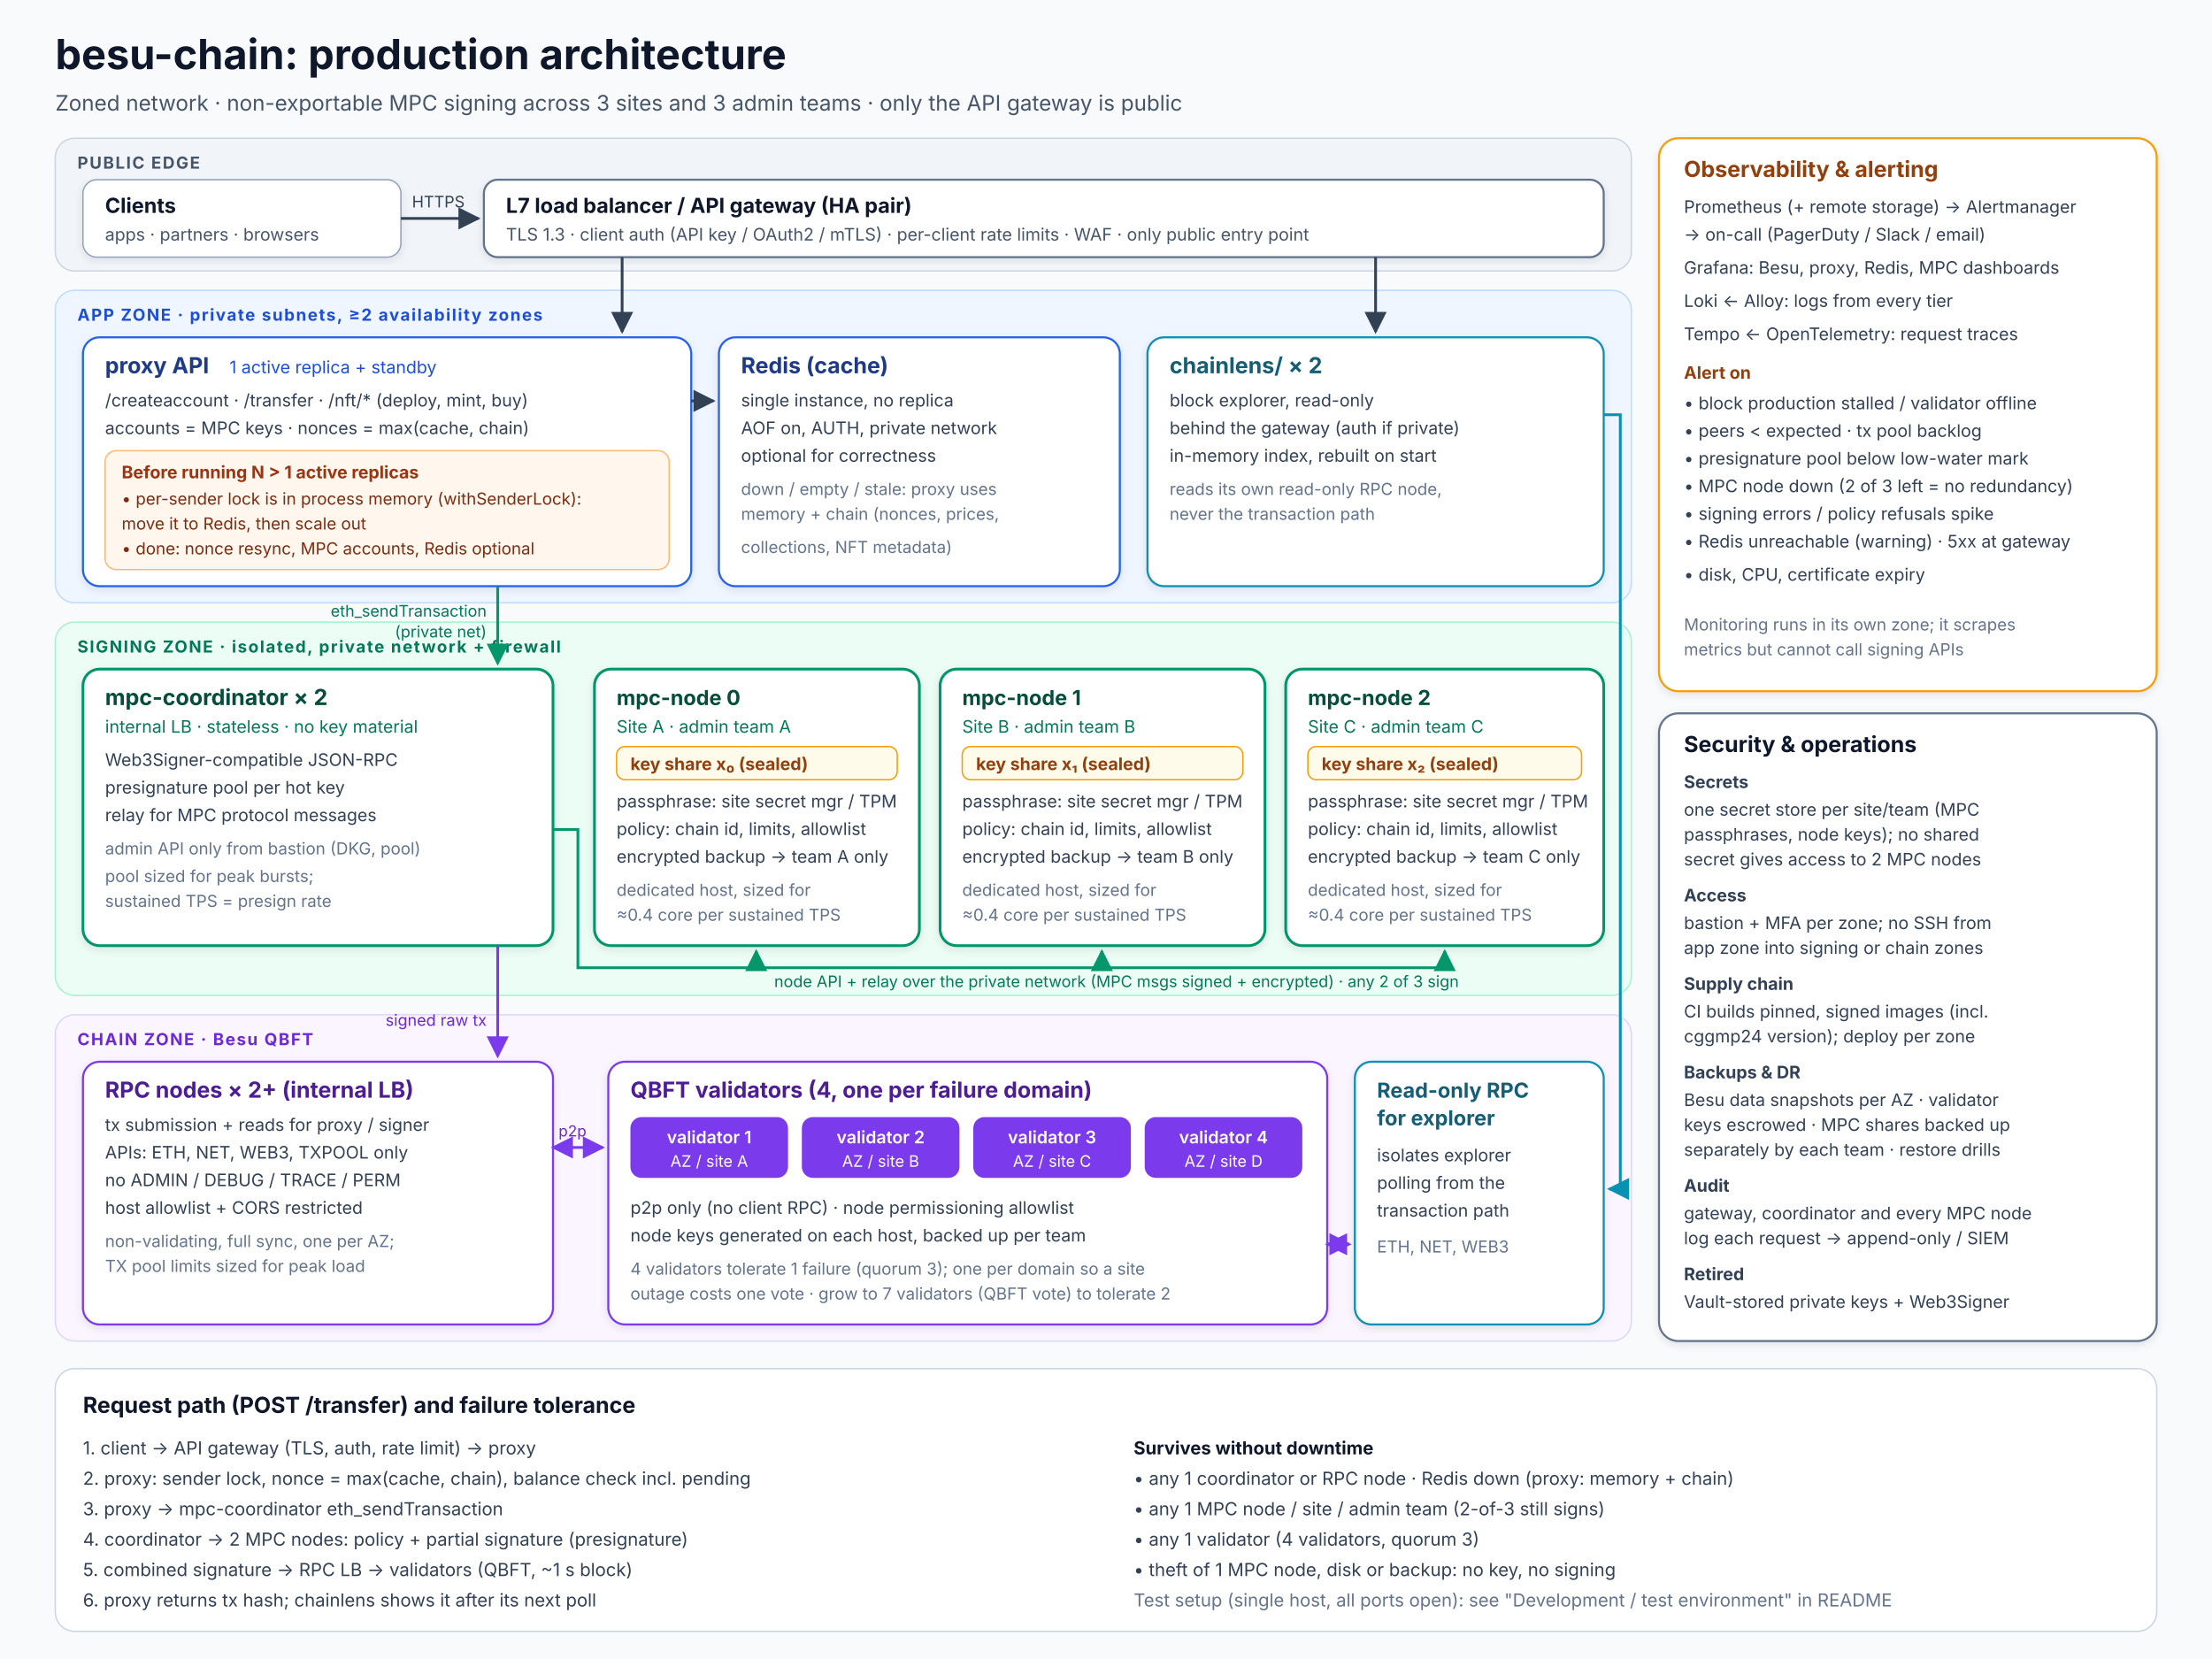
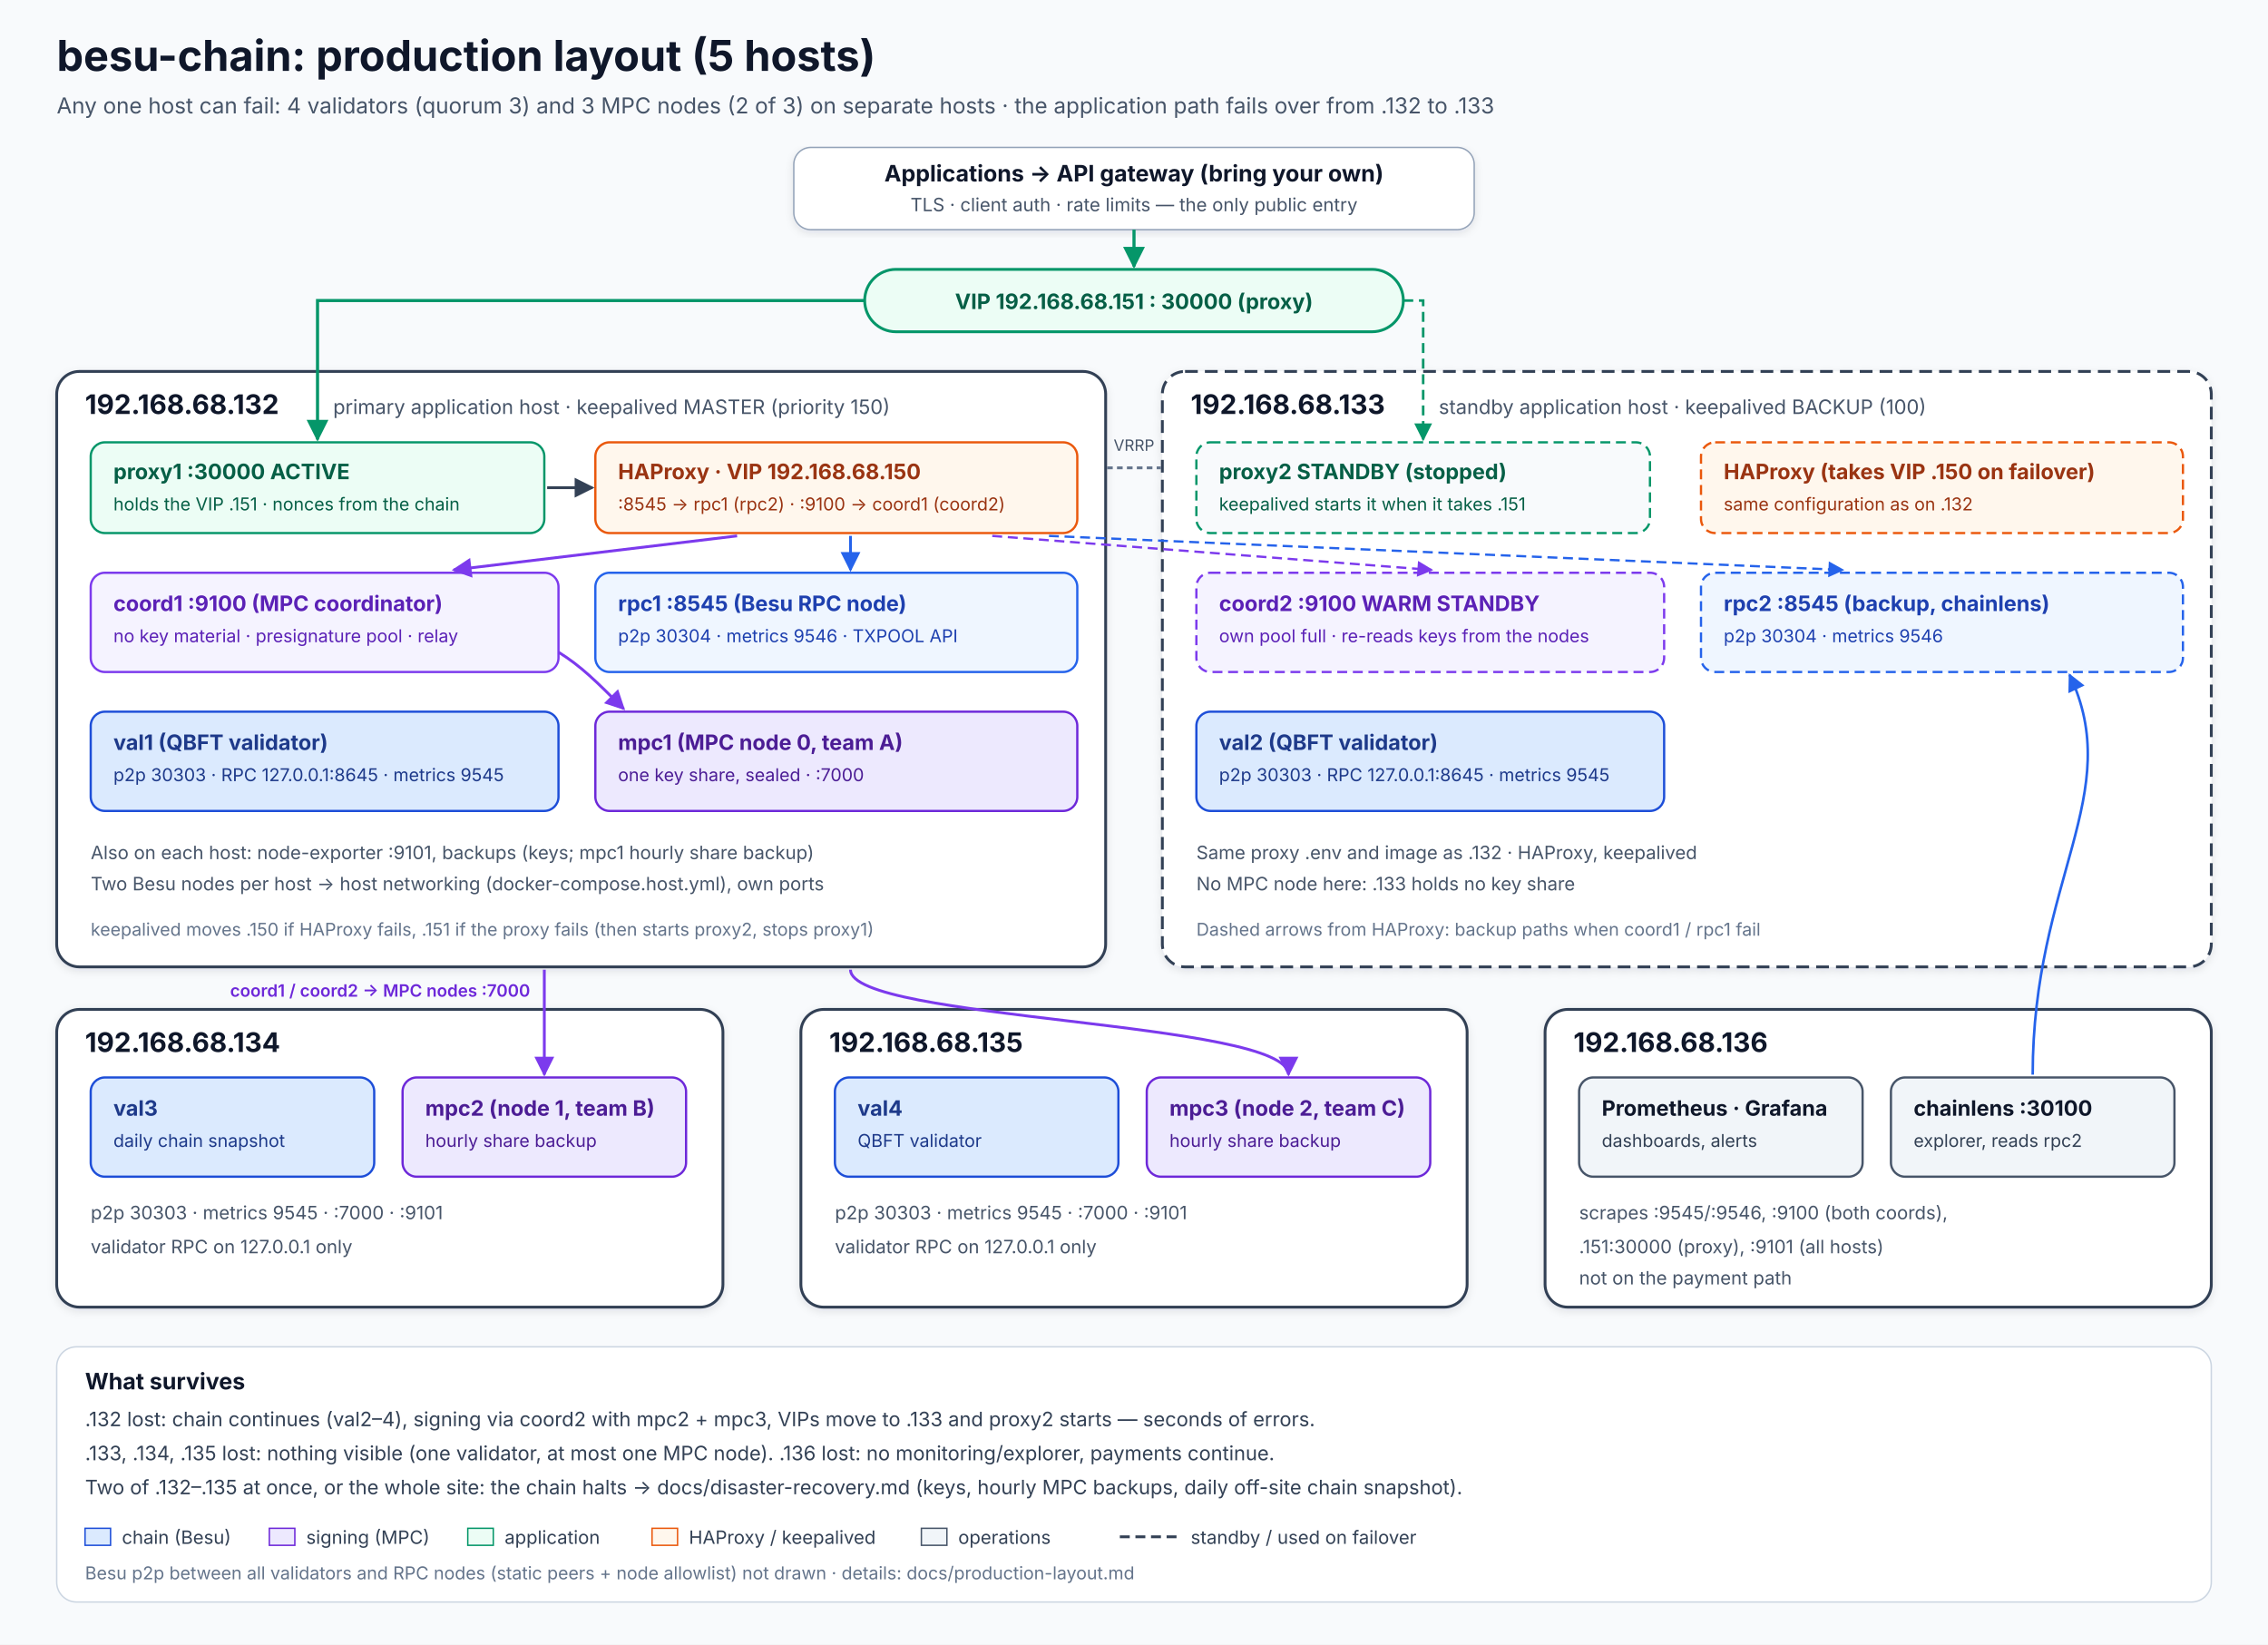
- <svg xmlns="http://www.w3.org/2000/svg" width="1600" height="1200" viewBox="0 0 1600 1200" font-family="Inter, 'Segoe UI', Helvetica, Arial, sans-serif">
+ <svg xmlns="http://www.w3.org/2000/svg" width="1600" height="1160" viewBox="0 0 1600 1160" font-family="Inter, 'Segoe UI', Helvetica, Arial, sans-serif">
  <defs>
-     <marker id="a" viewBox="0 0 10 10" refX="9" refY="5" markerWidth="8" markerHeight="8" orient="auto-start-reverse">
+     <marker id="a" viewBox="0 0 10 10" refX="9" refY="5" markerWidth="7" markerHeight="7" orient="auto-start-reverse">
      <path d="M0,0 L10,5 L0,10 z" fill="#334155" />
    </marker>
-     <marker id="aG" viewBox="0 0 10 10" refX="9" refY="5" markerWidth="8" markerHeight="8" orient="auto-start-reverse">
+     <marker id="aG" viewBox="0 0 10 10" refX="9" refY="5" markerWidth="7" markerHeight="7" orient="auto-start-reverse">
      <path d="M0,0 L10,5 L0,10 z" fill="#059669" />
    </marker>
-     <marker id="aP" viewBox="0 0 10 10" refX="9" refY="5" markerWidth="8" markerHeight="8" orient="auto-start-reverse">
+     <marker id="aP" viewBox="0 0 10 10" refX="9" refY="5" markerWidth="7" markerHeight="7" orient="auto-start-reverse">
      <path d="M0,0 L10,5 L0,10 z" fill="#7c3aed" />
    </marker>
-     <marker id="aC" viewBox="0 0 10 10" refX="9" refY="5" markerWidth="8" markerHeight="8" orient="auto-start-reverse">
-       <path d="M0,0 L10,5 L0,10 z" fill="#0891b2" />
+     <marker id="aB" viewBox="0 0 10 10" refX="9" refY="5" markerWidth="7" markerHeight="7" orient="auto-start-reverse">
+       <path d="M0,0 L10,5 L0,10 z" fill="#2563eb" />
    </marker>
    <filter id="sh" x="-5%" y="-5%" width="110%" height="115%">
      <feDropShadow dx="0" dy="2" stdDeviation="3" flood-color="#0f172a" flood-opacity="0.10" />
    </filter>
  </defs>
-   <rect width="1600" height="1200" fill="#f8fafc" />
-   <text x="40" y="50" font-size="30" font-weight="700" fill="#0f172a">besu-chain: production architecture</text>
-   <text x="40" y="80" font-size="15.5" fill="#475569">Zoned network · non-exportable MPC signing across 3 sites and 3 admin teams · only the API gateway is public</text>
-   <rect x="40" y="100" width="1140" height="96" rx="14" fill="#f1f5f9" stroke="#cbd5e1" />
-   <text x="56" y="122" font-size="12" font-weight="700" fill="#475569" letter-spacing="1">PUBLIC EDGE</text>
-   <rect x="40" y="210" width="1140" height="226" rx="14" fill="#eff6ff" stroke="#bfdbfe" />
-   <text x="56" y="232" font-size="12" font-weight="700" fill="#1d4ed8" letter-spacing="1">APP ZONE · private subnets, ≥2 availability zones</text>
-   <rect x="40" y="450" width="1140" height="270" rx="14" fill="#ecfdf5" stroke="#a7f3d0" />
-   <text x="56" y="472" font-size="12" font-weight="700" fill="#047857" letter-spacing="1">SIGNING ZONE · isolated, private network + firewall</text>
-   <rect x="40" y="734" width="1140" height="236" rx="14" fill="#faf5ff" stroke="#ddd6fe" />
-   <text x="56" y="756" font-size="12" font-weight="700" fill="#6d28d9" letter-spacing="1">CHAIN ZONE · Besu QBFT</text>
-   <g filter="url(#sh)">
-     <rect x="60" y="130" width="230" height="56" rx="10" fill="#ffffff" stroke="#94a3b8" />
-   </g>
-   <text x="76" y="154" font-size="15" font-weight="700" fill="#0f172a">Clients</text>
-   <text x="76" y="174" font-size="12.5" fill="#475569">apps · partners · browsers</text>
-   <line x1="290" y1="158" x2="346" y2="158" stroke="#334155" stroke-width="2" marker-end="url(#a)" />
-   <text x="298" y="150" font-size="11.5" fill="#334155">HTTPS</text>
-   <g filter="url(#sh)">
-     <rect x="350" y="130" width="810" height="56" rx="10" fill="#ffffff" stroke="#64748b" stroke-width="1.5" />
-   </g>
-   <text x="366" y="154" font-size="15" font-weight="700" fill="#0f172a">L7 load balancer / API gateway (HA pair)</text>
-   <text x="366" y="174" font-size="12.5" fill="#475569">TLS 1.3 · client auth (API key / OAuth2 / mTLS) · per-client rate limits · WAF · only public entry point</text>
-   <g filter="url(#sh)">
-     <rect x="60" y="244" width="440" height="180" rx="12" fill="#ffffff" stroke="#2563eb" stroke-width="1.5" />
-   </g>
-   <text x="76" y="270" font-size="16" font-weight="700" fill="#1e3a8a">proxy API</text>
-   <text x="166" y="270" font-size="12.5" fill="#1d4ed8">1 active replica + standby</text>
-   <text x="76" y="294" font-size="12.5" fill="#334155">/createaccount · /transfer · /nft/* (deploy, mint, buy)</text>
-   <text x="76" y="314" font-size="12.5" fill="#334155">accounts = MPC keys · nonces = max(cache, chain)</text>
-   <rect x="76" y="326" width="408" height="86" rx="8" fill="#fff7ed" stroke="#fdba74" />
-   <text x="88" y="346" font-size="12.5" font-weight="700" fill="#9a3412">Before running N &gt; 1 active replicas</text>
-   <text x="88" y="365" font-size="12" fill="#7c2d12">• per-sender lock is in process memory (withSenderLock):</text>
-   <text x="88" y="383" font-size="12" fill="#7c2d12">  move it to Redis, then scale out</text>
-   <text x="88" y="401" font-size="12" fill="#7c2d12">• done: nonce resync, MPC accounts, Redis optional</text>
-   <g filter="url(#sh)">
-     <rect x="520" y="244" width="290" height="180" rx="12" fill="#ffffff" stroke="#2563eb" stroke-width="1.5" />
-   </g>
-   <text x="536" y="270" font-size="16" font-weight="700" fill="#1e3a8a">Redis (cache)</text>
-   <text x="536" y="294" font-size="12.5" fill="#334155">single instance, no replica</text>
-   <text x="536" y="314" font-size="12.5" fill="#334155">AOF on, AUTH, private network</text>
-   <text x="536" y="334" font-size="12.5" fill="#334155">optional for correctness</text>
-   <text x="536" y="358" font-size="12" fill="#64748b">down / empty / stale: proxy uses</text>
-   <text x="536" y="376" font-size="12" fill="#64748b">memory + chain (nonces, prices,</text>
-   <text x="536" y="400" font-size="12" fill="#64748b">collections, NFT metadata)</text>
-   <g filter="url(#sh)">
-     <rect x="830" y="244" width="330" height="180" rx="12" fill="#ffffff" stroke="#0891b2" stroke-width="1.5" />
-   </g>
-   <text x="846" y="270" font-size="16" font-weight="700" fill="#155e75">chainlens/ × 2</text>
-   <text x="846" y="294" font-size="12.5" fill="#334155">block explorer, read-only</text>
-   <text x="846" y="314" font-size="12.5" fill="#334155">behind the gateway (auth if private)</text>
-   <text x="846" y="334" font-size="12.5" fill="#334155">in-memory index, rebuilt on start</text>
-   <text x="846" y="358" font-size="12" fill="#64748b">reads its own read-only RPC node,</text>
-   <text x="846" y="376" font-size="12" fill="#64748b">never the transaction path</text>
-   <line x1="450" y1="186" x2="450" y2="240" stroke="#334155" stroke-width="2" marker-end="url(#a)" />
-   <line x1="995" y1="186" x2="995" y2="240" stroke="#334155" stroke-width="2" marker-end="url(#a)" />
-   <line x1="500" y1="290" x2="516" y2="290" stroke="#334155" stroke-width="2" marker-end="url(#a)" />
-   <g filter="url(#sh)">
-     <rect x="60" y="484" width="340" height="200" rx="12" fill="#ffffff" stroke="#059669" stroke-width="2" />
-   </g>
-   <text x="76" y="510" font-size="16" font-weight="700" fill="#064e3b">mpc-coordinator × 2</text>
-   <text x="76" y="530" font-size="12.5" fill="#047857">internal LB · stateless · no key material</text>
-   <text x="76" y="554" font-size="12.5" fill="#334155">Web3Signer-compatible JSON-RPC</text>
-   <text x="76" y="574" font-size="12.5" fill="#334155">presignature pool per hot key</text>
-   <text x="76" y="594" font-size="12.5" fill="#334155">relay for MPC protocol messages</text>
-   <text x="76" y="618" font-size="12" fill="#64748b">admin API only from bastion (DKG, pool)</text>
-   <text x="76" y="638" font-size="12" fill="#64748b">pool sized for peak bursts;</text>
-   <text x="76" y="656" font-size="12" fill="#64748b">sustained TPS = presign rate</text>
-   <line x1="360" y1="424" x2="360" y2="480" stroke="#059669" stroke-width="2" marker-end="url(#aG)" />
-   <text x="352" y="446" font-size="11.5" fill="#047857" text-anchor="end">eth_sendTransaction</text>
-   <text x="352" y="461" font-size="11.5" fill="#047857" text-anchor="end">(private net)</text>
-   <g font-size="12.5">
-     <g filter="url(#sh)">
-       <rect x="430" y="484" width="235" height="200" rx="12" fill="#ffffff" stroke="#059669" stroke-width="2" />
-     </g>
-     <text x="446" y="510" font-size="15" font-weight="700" fill="#064e3b">mpc-node 0</text>
-     <text x="446" y="530" fill="#047857">Site A · admin team A</text>
-     <rect x="446" y="540" width="203" height="24" rx="6" fill="#fffbeb" stroke="#f59e0b" />
-     <text x="456" y="557" font-weight="700" fill="#92400e">key share x₀ (sealed)</text>
-     <text x="446" y="584" fill="#334155">passphrase: site secret mgr / TPM</text>
-     <text x="446" y="604" fill="#334155">policy: chain id, limits, allowlist</text>
-     <text x="446" y="624" fill="#334155">encrypted backup → team A only</text>
-     <text x="446" y="648" font-size="12" fill="#64748b">dedicated host, sized for</text>
-     <text x="446" y="666" font-size="12" fill="#64748b">≈0.4 core per sustained TPS</text>
-     <g filter="url(#sh)">
-       <rect x="680" y="484" width="235" height="200" rx="12" fill="#ffffff" stroke="#059669" stroke-width="2" />
-     </g>
-     <text x="696" y="510" font-size="15" font-weight="700" fill="#064e3b">mpc-node 1</text>
-     <text x="696" y="530" fill="#047857">Site B · admin team B</text>
-     <rect x="696" y="540" width="203" height="24" rx="6" fill="#fffbeb" stroke="#f59e0b" />
-     <text x="706" y="557" font-weight="700" fill="#92400e">key share x₁ (sealed)</text>
-     <text x="696" y="584" fill="#334155">passphrase: site secret mgr / TPM</text>
-     <text x="696" y="604" fill="#334155">policy: chain id, limits, allowlist</text>
-     <text x="696" y="624" fill="#334155">encrypted backup → team B only</text>
-     <text x="696" y="648" font-size="12" fill="#64748b">dedicated host, sized for</text>
-     <text x="696" y="666" font-size="12" fill="#64748b">≈0.4 core per sustained TPS</text>
-     <g filter="url(#sh)">
-       <rect x="930" y="484" width="230" height="200" rx="12" fill="#ffffff" stroke="#059669" stroke-width="2" />
-     </g>
-     <text x="946" y="510" font-size="15" font-weight="700" fill="#064e3b">mpc-node 2</text>
-     <text x="946" y="530" fill="#047857">Site C · admin team C</text>
-     <rect x="946" y="540" width="198" height="24" rx="6" fill="#fffbeb" stroke="#f59e0b" />
-     <text x="956" y="557" font-weight="700" fill="#92400e">key share x₂ (sealed)</text>
-     <text x="946" y="584" fill="#334155">passphrase: site secret mgr / TPM</text>
-     <text x="946" y="604" fill="#334155">policy: chain id, limits, allowlist</text>
-     <text x="946" y="624" fill="#334155">encrypted backup → team C only</text>
-     <text x="946" y="648" font-size="12" fill="#64748b">dedicated host, sized for</text>
-     <text x="946" y="666" font-size="12" fill="#64748b">≈0.4 core per sustained TPS</text>
-   </g>
-   <g stroke="#059669" stroke-width="2" fill="none">
-     <path d="M 400 600 L 418 600 L 418 700 L 1045 700" />
-     <path d="M 547 700 L 547 688" marker-end="url(#aG)" />
-     <path d="M 797 700 L 797 688" marker-end="url(#aG)" />
-     <path d="M 1045 700 L 1045 688" marker-end="url(#aG)" />
-   </g>
-   <text x="560" y="714" font-size="11.5" fill="#047857">node API + relay over the private network (MPC msgs signed + encrypted) · any 2 of 3 sign</text>
-   <g filter="url(#sh)">
-     <rect x="60" y="768" width="340" height="190" rx="12" fill="#ffffff" stroke="#7c3aed" stroke-width="1.5" />
-   </g>
-   <text x="76" y="794" font-size="16" font-weight="700" fill="#4c1d95">RPC nodes × 2+ (internal LB)</text>
-   <text x="76" y="818" font-size="12.5" fill="#334155">tx submission + reads for proxy / signer</text>
-   <text x="76" y="838" font-size="12.5" fill="#334155">APIs: ETH, NET, WEB3, TXPOOL only</text>
-   <text x="76" y="858" font-size="12.5" fill="#334155">no ADMIN / DEBUG / TRACE / PERM</text>
-   <text x="76" y="878" font-size="12.5" fill="#334155">host allowlist + CORS restricted</text>
-   <text x="76" y="902" font-size="12" fill="#64748b">non-validating, full sync, one per AZ;</text>
-   <text x="76" y="920" font-size="12" fill="#64748b">TX pool limits sized for peak load</text>
-   <line x1="360" y1="684" x2="360" y2="764" stroke="#7c3aed" stroke-width="2" marker-end="url(#aP)" />
-   <text x="352" y="742" font-size="11.5" fill="#6d28d9" text-anchor="end">signed raw tx</text>
-   <g filter="url(#sh)">
-     <rect x="440" y="768" width="520" height="190" rx="12" fill="#ffffff" stroke="#7c3aed" stroke-width="1.5" />
-   </g>
-   <text x="456" y="794" font-size="16" font-weight="700" fill="#4c1d95">QBFT validators (4, one per failure domain)</text>
-   <g font-size="12.5" font-weight="600" fill="#ffffff">
-     <rect x="456" y="808" width="114" height="44" rx="8" fill="#7c3aed" />
-     <text x="513" y="827" text-anchor="middle">validator 1</text>
-     <text x="513" y="844" text-anchor="middle" font-weight="400" font-size="11.5">AZ / site A</text>
-     <rect x="580" y="808" width="114" height="44" rx="8" fill="#7c3aed" />
-     <text x="637" y="827" text-anchor="middle">validator 2</text>
-     <text x="637" y="844" text-anchor="middle" font-weight="400" font-size="11.5">AZ / site B</text>
-     <rect x="704" y="808" width="114" height="44" rx="8" fill="#7c3aed" />
-     <text x="761" y="827" text-anchor="middle">validator 3</text>
-     <text x="761" y="844" text-anchor="middle" font-weight="400" font-size="11.5">AZ / site C</text>
-     <rect x="828" y="808" width="114" height="44" rx="8" fill="#7c3aed" />
-     <text x="885" y="827" text-anchor="middle">validator 4</text>
-     <text x="885" y="844" text-anchor="middle" font-weight="400" font-size="11.5">AZ / site D</text>
-   </g>
-   <text x="456" y="878" font-size="12.5" fill="#334155">p2p only (no client RPC) · node permissioning allowlist</text>
-   <text x="456" y="898" font-size="12.5" fill="#334155">node keys generated on each host, backed up per team</text>
-   <text x="456" y="922" font-size="12" fill="#64748b">4 validators tolerate 1 failure (quorum 3); one per domain so a site</text>
-   <text x="456" y="940" font-size="12" fill="#64748b">outage costs one vote · grow to 7 validators (QBFT vote) to tolerate 2</text>
-   <line x1="400" y1="830" x2="436" y2="830" stroke="#7c3aed" stroke-width="2" marker-end="url(#aP)" marker-start="url(#aP)" />
-   <text x="404" y="822" font-size="11" fill="#6d28d9">p2p</text>
-   <g filter="url(#sh)">
-     <rect x="980" y="768" width="180" height="190" rx="12" fill="#ffffff" stroke="#0891b2" stroke-width="1.5" />
-   </g>
-   <text x="996" y="794" font-size="15" font-weight="700" fill="#155e75">Read-only RPC</text>
-   <text x="996" y="814" font-size="15" font-weight="700" fill="#155e75">for explorer</text>
-   <text x="996" y="840" font-size="12.5" fill="#334155">isolates explorer</text>
-   <text x="996" y="860" font-size="12.5" fill="#334155">polling from the</text>
-   <text x="996" y="880" font-size="12.5" fill="#334155">transaction path</text>
-   <text x="996" y="906" font-size="12" fill="#64748b">ETH, NET, WEB3</text>
-   <line x1="960" y1="900" x2="976" y2="900" stroke="#7c3aed" stroke-width="2" marker-end="url(#aP)" marker-start="url(#aP)" />
-   <path d="M 1160 300 L 1172 300 L 1172 860 L 1164 860" stroke="#0891b2" stroke-width="2" fill="none" marker-end="url(#aC)" />
-   <g filter="url(#sh)">
-     <rect x="1200" y="100" width="360" height="400" rx="14" fill="#ffffff" stroke="#f59e0b" stroke-width="1.5" />
-   </g>
-   <text x="1218" y="128" font-size="16" font-weight="700" fill="#92400e">Observability &amp; alerting</text>
-   <g font-size="12.5" fill="#334155">
-     <text x="1218" y="154">Prometheus (+ remote storage) → Alertmanager</text>
-     <text x="1218" y="174">→ on-call (PagerDuty / Slack / email)</text>
-     <text x="1218" y="198">Grafana: Besu, proxy, Redis, MPC dashboards</text>
-     <text x="1218" y="222">Loki ← Alloy: logs from every tier</text>
-     <text x="1218" y="246">Tempo ← OpenTelemetry: request traces</text>
-     <text x="1218" y="274" font-weight="700" fill="#92400e">Alert on</text>
-     <text x="1218" y="296">• block production stalled / validator offline</text>
-     <text x="1218" y="316">• peers &lt; expected · tx pool backlog</text>
-     <text x="1218" y="336">• presignature pool below low-water mark</text>
-     <text x="1218" y="356">• MPC node down (2 of 3 left = no redundancy)</text>
-     <text x="1218" y="376">• signing errors / policy refusals spike</text>
-     <text x="1218" y="396">• Redis unreachable (warning) · 5xx at gateway</text>
-     <text x="1218" y="420">• disk, CPU, certificate expiry</text>
-     <text x="1218" y="456" font-size="12" fill="#64748b">Monitoring runs in its own zone; it scrapes</text>
-     <text x="1218" y="474" font-size="12" fill="#64748b">metrics but cannot call signing APIs</text>
-   </g>
-   <g filter="url(#sh)">
-     <rect x="1200" y="516" width="360" height="454" rx="14" fill="#ffffff" stroke="#64748b" stroke-width="1.5" />
-   </g>
-   <text x="1218" y="544" font-size="16" font-weight="700" fill="#0f172a">Security &amp; operations</text>
-   <g font-size="12.5" fill="#334155">
-     <text x="1218" y="570" font-weight="700">Secrets</text>
-     <text x="1218" y="590">one secret store per site/team (MPC</text>
-     <text x="1218" y="608">passphrases, node keys); no shared</text>
-     <text x="1218" y="626">secret gives access to 2 MPC nodes</text>
-     <text x="1218" y="652" font-weight="700">Access</text>
-     <text x="1218" y="672">bastion + MFA per zone; no SSH from</text>
-     <text x="1218" y="690">app zone into signing or chain zones</text>
-     <text x="1218" y="716" font-weight="700">Supply chain</text>
-     <text x="1218" y="736">CI builds pinned, signed images (incl.</text>
-     <text x="1218" y="754">cggmp24 version); deploy per zone</text>
-     <text x="1218" y="780" font-weight="700">Backups &amp; DR</text>
-     <text x="1218" y="800">Besu data snapshots per AZ · validator</text>
-     <text x="1218" y="818">keys escrowed · MPC shares backed up</text>
-     <text x="1218" y="836">separately by each team · restore drills</text>
-     <text x="1218" y="862" font-weight="700">Audit</text>
-     <text x="1218" y="882">gateway, coordinator and every MPC node</text>
-     <text x="1218" y="900">log each request → append-only / SIEM</text>
-     <text x="1218" y="926" font-weight="700">Retired</text>
-     <text x="1218" y="946">Vault-stored private keys + Web3Signer</text>
-   </g>
-   <g transform="translate(40,990)">
-     <rect width="1520" height="190" rx="14" fill="#ffffff" stroke="#cbd5e1" />
-     <text x="20" y="32" font-size="16" font-weight="700" fill="#0f172a">Request path (POST /transfer) and failure tolerance</text>
-     <g font-size="13" fill="#334155">
-       <text x="20" y="62">1. client → API gateway (TLS, auth, rate limit) → proxy</text>
-       <text x="20" y="84">2. proxy: sender lock, nonce = max(cache, chain), balance check incl. pending</text>
-       <text x="20" y="106">3. proxy → mpc-coordinator eth_sendTransaction</text>
-       <text x="20" y="128">4. coordinator → 2 MPC nodes: policy + partial signature (presignature)</text>
-       <text x="20" y="150">5. combined signature → RPC LB → validators (QBFT, ~1 s block)</text>
-       <text x="20" y="172">6. proxy returns tx hash; chainlens shows it after its next poll</text>
-       <text x="780" y="62" font-weight="700" fill="#0f172a">Survives without downtime</text>
-       <text x="780" y="84">• any 1 coordinator or RPC node · Redis down (proxy: memory + chain)</text>
-       <text x="780" y="106">• any 1 MPC node / site / admin team (2-of-3 still signs)</text>
-       <text x="780" y="128">• any 1 validator (4 validators, quorum 3)</text>
-       <text x="780" y="150">• theft of 1 MPC node, disk or backup: no key, no signing</text>
-       <text x="780" y="172" fill="#64748b">Test setup (single host, all ports open): see "Development / test environment" in README</text>
-     </g>
-   </g>
+   <rect width="1600" height="1160" fill="#f8fafc" />
+   <text x="40" y="50" font-size="30" font-weight="700" fill="#0f172a">besu-chain: production layout (5 hosts)</text>
+   <text x="40" y="80" font-size="15.5" fill="#475569">Any one host can fail: 4 validators (quorum 3) and 3 MPC nodes (2 of 3) on separate hosts · the application path fails over from .132 to .133</text>
+   <rect x="560" y="104" width="480" height="58" rx="12" fill="#ffffff" stroke="#94a3b8" filter="url(#sh)" />
+   <text x="800" y="128" font-size="16" font-weight="700" fill="#0f172a" text-anchor="middle">Applications → API gateway (bring your own)</text>
+   <text x="800" y="149" font-size="13" fill="#475569" text-anchor="middle">TLS · client auth · rate limits — the only public entry</text>
+   <rect x="610" y="190" width="380" height="44" rx="22" fill="#ecfdf5" stroke="#059669" stroke-width="2" />
+   <text x="800" y="218" font-size="15" font-weight="700" fill="#065f46" text-anchor="middle">VIP 192.168.68.151 : 30000  (proxy)</text>
+   <line x1="800" y1="162" x2="800" y2="188" stroke="#059669" stroke-width="2.2" marker-end="url(#aG)" />
+   <rect x="40" y="262" width="740" height="420" rx="16" fill="#ffffff" stroke="#334155" stroke-width="2" filter="url(#sh)" />
+   <text x="60" y="292" font-size="19" font-weight="700" fill="#0f172a">192.168.68.132</text>
+   <text x="235" y="292" font-size="14" fill="#475569">primary application host · keepalived MASTER (priority 150)</text>
+   <rect x="820" y="262" width="740" height="420" rx="16" fill="#ffffff" stroke="#334155" stroke-width="2" stroke-dasharray="9 5" filter="url(#sh)" />
+   <text x="840" y="292" font-size="19" font-weight="700" fill="#0f172a">192.168.68.133</text>
+   <text x="1015" y="292" font-size="14" fill="#475569">standby application host · keepalived BACKUP (100)</text>
+   <line x1="781" y1="330" x2="819" y2="330" stroke="#64748b" stroke-width="2" stroke-dasharray="4 3" />
+   <text x="800" y="318" font-size="11" fill="#475569" text-anchor="middle">VRRP</text>
+   <rect x="64" y="312" width="320" height="64" rx="10" fill="#ecfdf5" stroke="#059669" stroke-width="1.6" />
+   <text x="80" y="338" font-size="15" font-weight="700" fill="#065f46">proxy1  :30000  ACTIVE</text>
+   <text x="80" y="360" font-size="12.5" fill="#065f46">holds the VIP .151 · nonces from the chain</text>
+   <rect x="844" y="312" width="320" height="64" rx="10" fill="#f8fafc" stroke="#059669" stroke-width="1.6" stroke-dasharray="7 4" />
+   <text x="860" y="338" font-size="15" font-weight="700" fill="#065f46">proxy2  STANDBY (stopped)</text>
+   <text x="860" y="360" font-size="12.5" fill="#065f46">keepalived starts it when it takes .151</text>
+   <path d="M610,212 H224 V310" fill="none" stroke="#059669" stroke-width="2.2" marker-end="url(#aG)" />
+   <path d="M990,212 H1004 V310" fill="none" stroke="#059669" stroke-width="1.8" stroke-dasharray="7 4" marker-end="url(#aG)" />
+   <rect x="420" y="312" width="340" height="64" rx="10" fill="#fff7ed" stroke="#ea580c" stroke-width="1.6" />
+   <text x="436" y="338" font-size="15" font-weight="700" fill="#9a3412">HAProxy · VIP 192.168.68.150</text>
+   <text x="436" y="360" font-size="12.5" fill="#9a3412">:8545 → rpc1 (rpc2)  ·  :9100 → coord1 (coord2)</text>
+   <rect x="1200" y="312" width="340" height="64" rx="10" fill="#fff7ed" stroke="#ea580c" stroke-width="1.6" stroke-dasharray="7 4" />
+   <text x="1216" y="338" font-size="15" font-weight="700" fill="#9a3412">HAProxy (takes VIP .150 on failover)</text>
+   <text x="1216" y="360" font-size="12.5" fill="#9a3412">same configuration as on .132</text>
+   <line x1="386" y1="344" x2="418" y2="344" stroke="#334155" stroke-width="2" marker-end="url(#a)" />
+   <rect x="64" y="404" width="330" height="70" rx="10" fill="#f5f3ff" stroke="#7c3aed" stroke-width="1.6" />
+   <text x="80" y="431" font-size="15" font-weight="700" fill="#5b21b6">coord1  :9100  (MPC coordinator)</text>
+   <text x="80" y="453" font-size="12.5" fill="#5b21b6">no key material · presignature pool · relay</text>
+   <rect x="844" y="404" width="330" height="70" rx="10" fill="#f5f3ff" stroke="#7c3aed" stroke-width="1.6" stroke-dasharray="7 4" />
+   <text x="860" y="431" font-size="15" font-weight="700" fill="#5b21b6">coord2  :9100  WARM STANDBY</text>
+   <text x="860" y="453" font-size="12.5" fill="#5b21b6">own pool full · re-reads keys from the nodes</text>
+   <rect x="420" y="404" width="340" height="70" rx="10" fill="#eff6ff" stroke="#2563eb" stroke-width="1.6" />
+   <text x="436" y="431" font-size="15" font-weight="700" fill="#1e40af">rpc1  :8545  (Besu RPC node)</text>
+   <text x="436" y="453" font-size="12.5" fill="#1e40af">p2p 30304 · metrics 9546 · TXPOOL API</text>
+   <rect x="1200" y="404" width="340" height="70" rx="10" fill="#eff6ff" stroke="#2563eb" stroke-width="1.6" stroke-dasharray="7 4" />
+   <text x="1216" y="431" font-size="15" font-weight="700" fill="#1e40af">rpc2  :8545  (backup, chainlens)</text>
+   <text x="1216" y="453" font-size="12.5" fill="#1e40af">p2p 30304 · metrics 9546</text>
+   <line x1="520" y1="378" x2="320" y2="402" stroke="#7c3aed" stroke-width="2" marker-end="url(#aP)" />
+   <line x1="600" y1="378" x2="600" y2="402" stroke="#2563eb" stroke-width="2" marker-end="url(#aB)" />
+   <line x1="700" y1="378" x2="1010" y2="402" stroke="#7c3aed" stroke-width="1.6" stroke-dasharray="7 4" marker-end="url(#aP)" />
+   <line x1="740" y1="378" x2="1300" y2="402" stroke="#2563eb" stroke-width="1.6" stroke-dasharray="7 4" marker-end="url(#aB)" />
+   <rect x="64" y="502" width="330" height="70" rx="10" fill="#dbeafe" stroke="#1d4ed8" stroke-width="1.6" />
+   <text x="80" y="529" font-size="15" font-weight="700" fill="#1e3a8a">val1  (QBFT validator)</text>
+   <text x="80" y="551" font-size="12.5" fill="#1e3a8a">p2p 30303 · RPC 127.0.0.1:8645 · metrics 9545</text>
+   <rect x="420" y="502" width="340" height="70" rx="10" fill="#ede9fe" stroke="#6d28d9" stroke-width="1.6" />
+   <text x="436" y="529" font-size="15" font-weight="700" fill="#4c1d95">mpc1  (MPC node 0, team A)</text>
+   <text x="436" y="551" font-size="12.5" fill="#4c1d95">one key share, sealed · :7000</text>
+   <rect x="844" y="502" width="330" height="70" rx="10" fill="#dbeafe" stroke="#1d4ed8" stroke-width="1.6" />
+   <text x="860" y="529" font-size="15" font-weight="700" fill="#1e3a8a">val2  (QBFT validator)</text>
+   <text x="860" y="551" font-size="12.5" fill="#1e3a8a">p2p 30303 · RPC 127.0.0.1:8645 · metrics 9545</text>
+   <text x="64" y="606" font-size="13" fill="#475569">Also on each host: node-exporter :9101, backups (keys; mpc1 hourly share backup)</text>
+   <text x="64" y="628" font-size="13" fill="#475569">Two Besu nodes per host → host networking (docker-compose.host.yml), own ports</text>
+   <text x="844" y="606" font-size="13" fill="#475569">Same proxy .env and image as .132 · HAProxy, keepalived</text>
+   <text x="844" y="628" font-size="13" fill="#475569">No MPC node here: .133 holds no key share</text>
+   <text x="844" y="660" font-size="12.5" fill="#64748b">Dashed arrows from HAProxy: backup paths when coord1 / rpc1 fail</text>
+   <text x="64" y="660" font-size="12.5" fill="#64748b">keepalived moves .150 if HAProxy fails, .151 if the proxy fails (then starts proxy2, stops proxy1)</text>
+   <rect x="40" y="712" width="470" height="210" rx="16" fill="#ffffff" stroke="#334155" stroke-width="2" filter="url(#sh)" />
+   <text x="60" y="742" font-size="19" font-weight="700" fill="#0f172a">192.168.68.134</text>
+   <rect x="64" y="760" width="200" height="70" rx="10" fill="#dbeafe" stroke="#1d4ed8" stroke-width="1.6" />
+   <text x="80" y="787" font-size="15" font-weight="700" fill="#1e3a8a">val3</text>
+   <text x="80" y="809" font-size="12.5" fill="#1e3a8a">daily chain snapshot</text>
+   <rect x="284" y="760" width="200" height="70" rx="10" fill="#ede9fe" stroke="#6d28d9" stroke-width="1.6" />
+   <text x="300" y="787" font-size="15" font-weight="700" fill="#4c1d95">mpc2 (node 1, team B)</text>
+   <text x="300" y="809" font-size="12.5" fill="#4c1d95">hourly share backup</text>
+   <text x="64" y="860" font-size="13" fill="#475569">p2p 30303 · metrics 9545 · :7000 · :9101</text>
+   <text x="64" y="884" font-size="13" fill="#475569">validator RPC on 127.0.0.1 only</text>
+   <rect x="565" y="712" width="470" height="210" rx="16" fill="#ffffff" stroke="#334155" stroke-width="2" filter="url(#sh)" />
+   <text x="585" y="742" font-size="19" font-weight="700" fill="#0f172a">192.168.68.135</text>
+   <rect x="589" y="760" width="200" height="70" rx="10" fill="#dbeafe" stroke="#1d4ed8" stroke-width="1.6" />
+   <text x="605" y="787" font-size="15" font-weight="700" fill="#1e3a8a">val4</text>
+   <text x="605" y="809" font-size="12.5" fill="#1e3a8a">QBFT validator</text>
+   <rect x="809" y="760" width="200" height="70" rx="10" fill="#ede9fe" stroke="#6d28d9" stroke-width="1.6" />
+   <text x="825" y="787" font-size="15" font-weight="700" fill="#4c1d95">mpc3 (node 2, team C)</text>
+   <text x="825" y="809" font-size="12.5" fill="#4c1d95">hourly share backup</text>
+   <text x="589" y="860" font-size="13" fill="#475569">p2p 30303 · metrics 9545 · :7000 · :9101</text>
+   <text x="589" y="884" font-size="13" fill="#475569">validator RPC on 127.0.0.1 only</text>
+   <rect x="1090" y="712" width="470" height="210" rx="16" fill="#ffffff" stroke="#334155" stroke-width="2" filter="url(#sh)" />
+   <text x="1110" y="742" font-size="19" font-weight="700" fill="#0f172a">192.168.68.136</text>
+   <rect x="1114" y="760" width="200" height="70" rx="10" fill="#f1f5f9" stroke="#475569" stroke-width="1.6" />
+   <text x="1130" y="787" font-size="15" font-weight="700" fill="#0f172a">Prometheus · Grafana</text>
+   <text x="1130" y="809" font-size="12.5" fill="#334155">dashboards, alerts</text>
+   <rect x="1334" y="760" width="200" height="70" rx="10" fill="#f1f5f9" stroke="#475569" stroke-width="1.6" />
+   <text x="1350" y="787" font-size="15" font-weight="700" fill="#0f172a">chainlens :30100</text>
+   <text x="1350" y="809" font-size="12.5" fill="#334155">explorer, reads rpc2</text>
+   <text x="1114" y="860" font-size="13" fill="#475569">scrapes :9545/:9546, :9100 (both coords),</text>
+   <text x="1114" y="884" font-size="13" fill="#475569">.151:30000 (proxy), :9101 (all hosts)</text>
+   <text x="1114" y="906" font-size="13" fill="#475569">not on the payment path</text>
+   <path d="M394,460 C410,470 420,480 440,500" fill="none" stroke="#7c3aed" stroke-width="2" marker-end="url(#aP)" />
+   <path d="M384,684 V758" fill="none" stroke="#7c3aed" stroke-width="2" marker-end="url(#aP)" />
+   <path d="M600,684 C600,720 909,720 909,758" fill="none" stroke="#7c3aed" stroke-width="2" marker-end="url(#aP)" />
+   <text x="374" y="703" font-size="12" font-weight="600" fill="#6d28d9" text-anchor="end">coord1 / coord2 → MPC nodes :7000</text>
+   <path d="M1434,758 C1434,620 1500,560 1460,476" fill="none" stroke="#2563eb" stroke-width="1.8" marker-end="url(#aB)" />
+   <rect x="40" y="950" width="1520" height="180" rx="14" fill="#ffffff" stroke="#cbd5e1" />
+   <text x="60" y="980" font-size="16" font-weight="700" fill="#0f172a">What survives</text>
+   <text x="60" y="1006" font-size="14" fill="#334155">.132 lost: chain continues (val2–4), signing via coord2 with mpc2 + mpc3, VIPs move to .133 and proxy2 starts — seconds of errors.</text>
+   <text x="60" y="1030" font-size="14" fill="#334155">.133, .134, .135 lost: nothing visible (one validator, at most one MPC node). .136 lost: no monitoring/explorer, payments continue.</text>
+   <text x="60" y="1054" font-size="14" fill="#334155">Two of .132–.135 at once, or the whole site: the chain halts → docs/disaster-recovery.md (keys, hourly MPC backups, daily off-site chain snapshot).</text>
+   <rect x="60" y="1078" width="18" height="12" fill="#dbeafe" stroke="#1d4ed8" />
+   <text x="86" y="1089" font-size="13" fill="#334155">chain (Besu)</text>
+   <rect x="190" y="1078" width="18" height="12" fill="#ede9fe" stroke="#6d28d9" />
+   <text x="216" y="1089" font-size="13" fill="#334155">signing (MPC)</text>
+   <rect x="330" y="1078" width="18" height="12" fill="#ecfdf5" stroke="#059669" />
+   <text x="356" y="1089" font-size="13" fill="#334155">application</text>
+   <rect x="460" y="1078" width="18" height="12" fill="#fff7ed" stroke="#ea580c" />
+   <text x="486" y="1089" font-size="13" fill="#334155">HAProxy / keepalived</text>
+   <rect x="650" y="1078" width="18" height="12" fill="#f1f5f9" stroke="#475569" />
+   <text x="676" y="1089" font-size="13" fill="#334155">operations</text>
+   <line x1="790" y1="1084" x2="830" y2="1084" stroke="#334155" stroke-width="2" stroke-dasharray="7 4" />
+   <text x="840" y="1089" font-size="13" fill="#334155">standby / used on failover</text>
+   <text x="60" y="1114" font-size="12.5" fill="#64748b">Besu p2p between all validators and RPC nodes (static peers + node allowlist) not drawn · details: docs/production-layout.md</text>
</svg>
